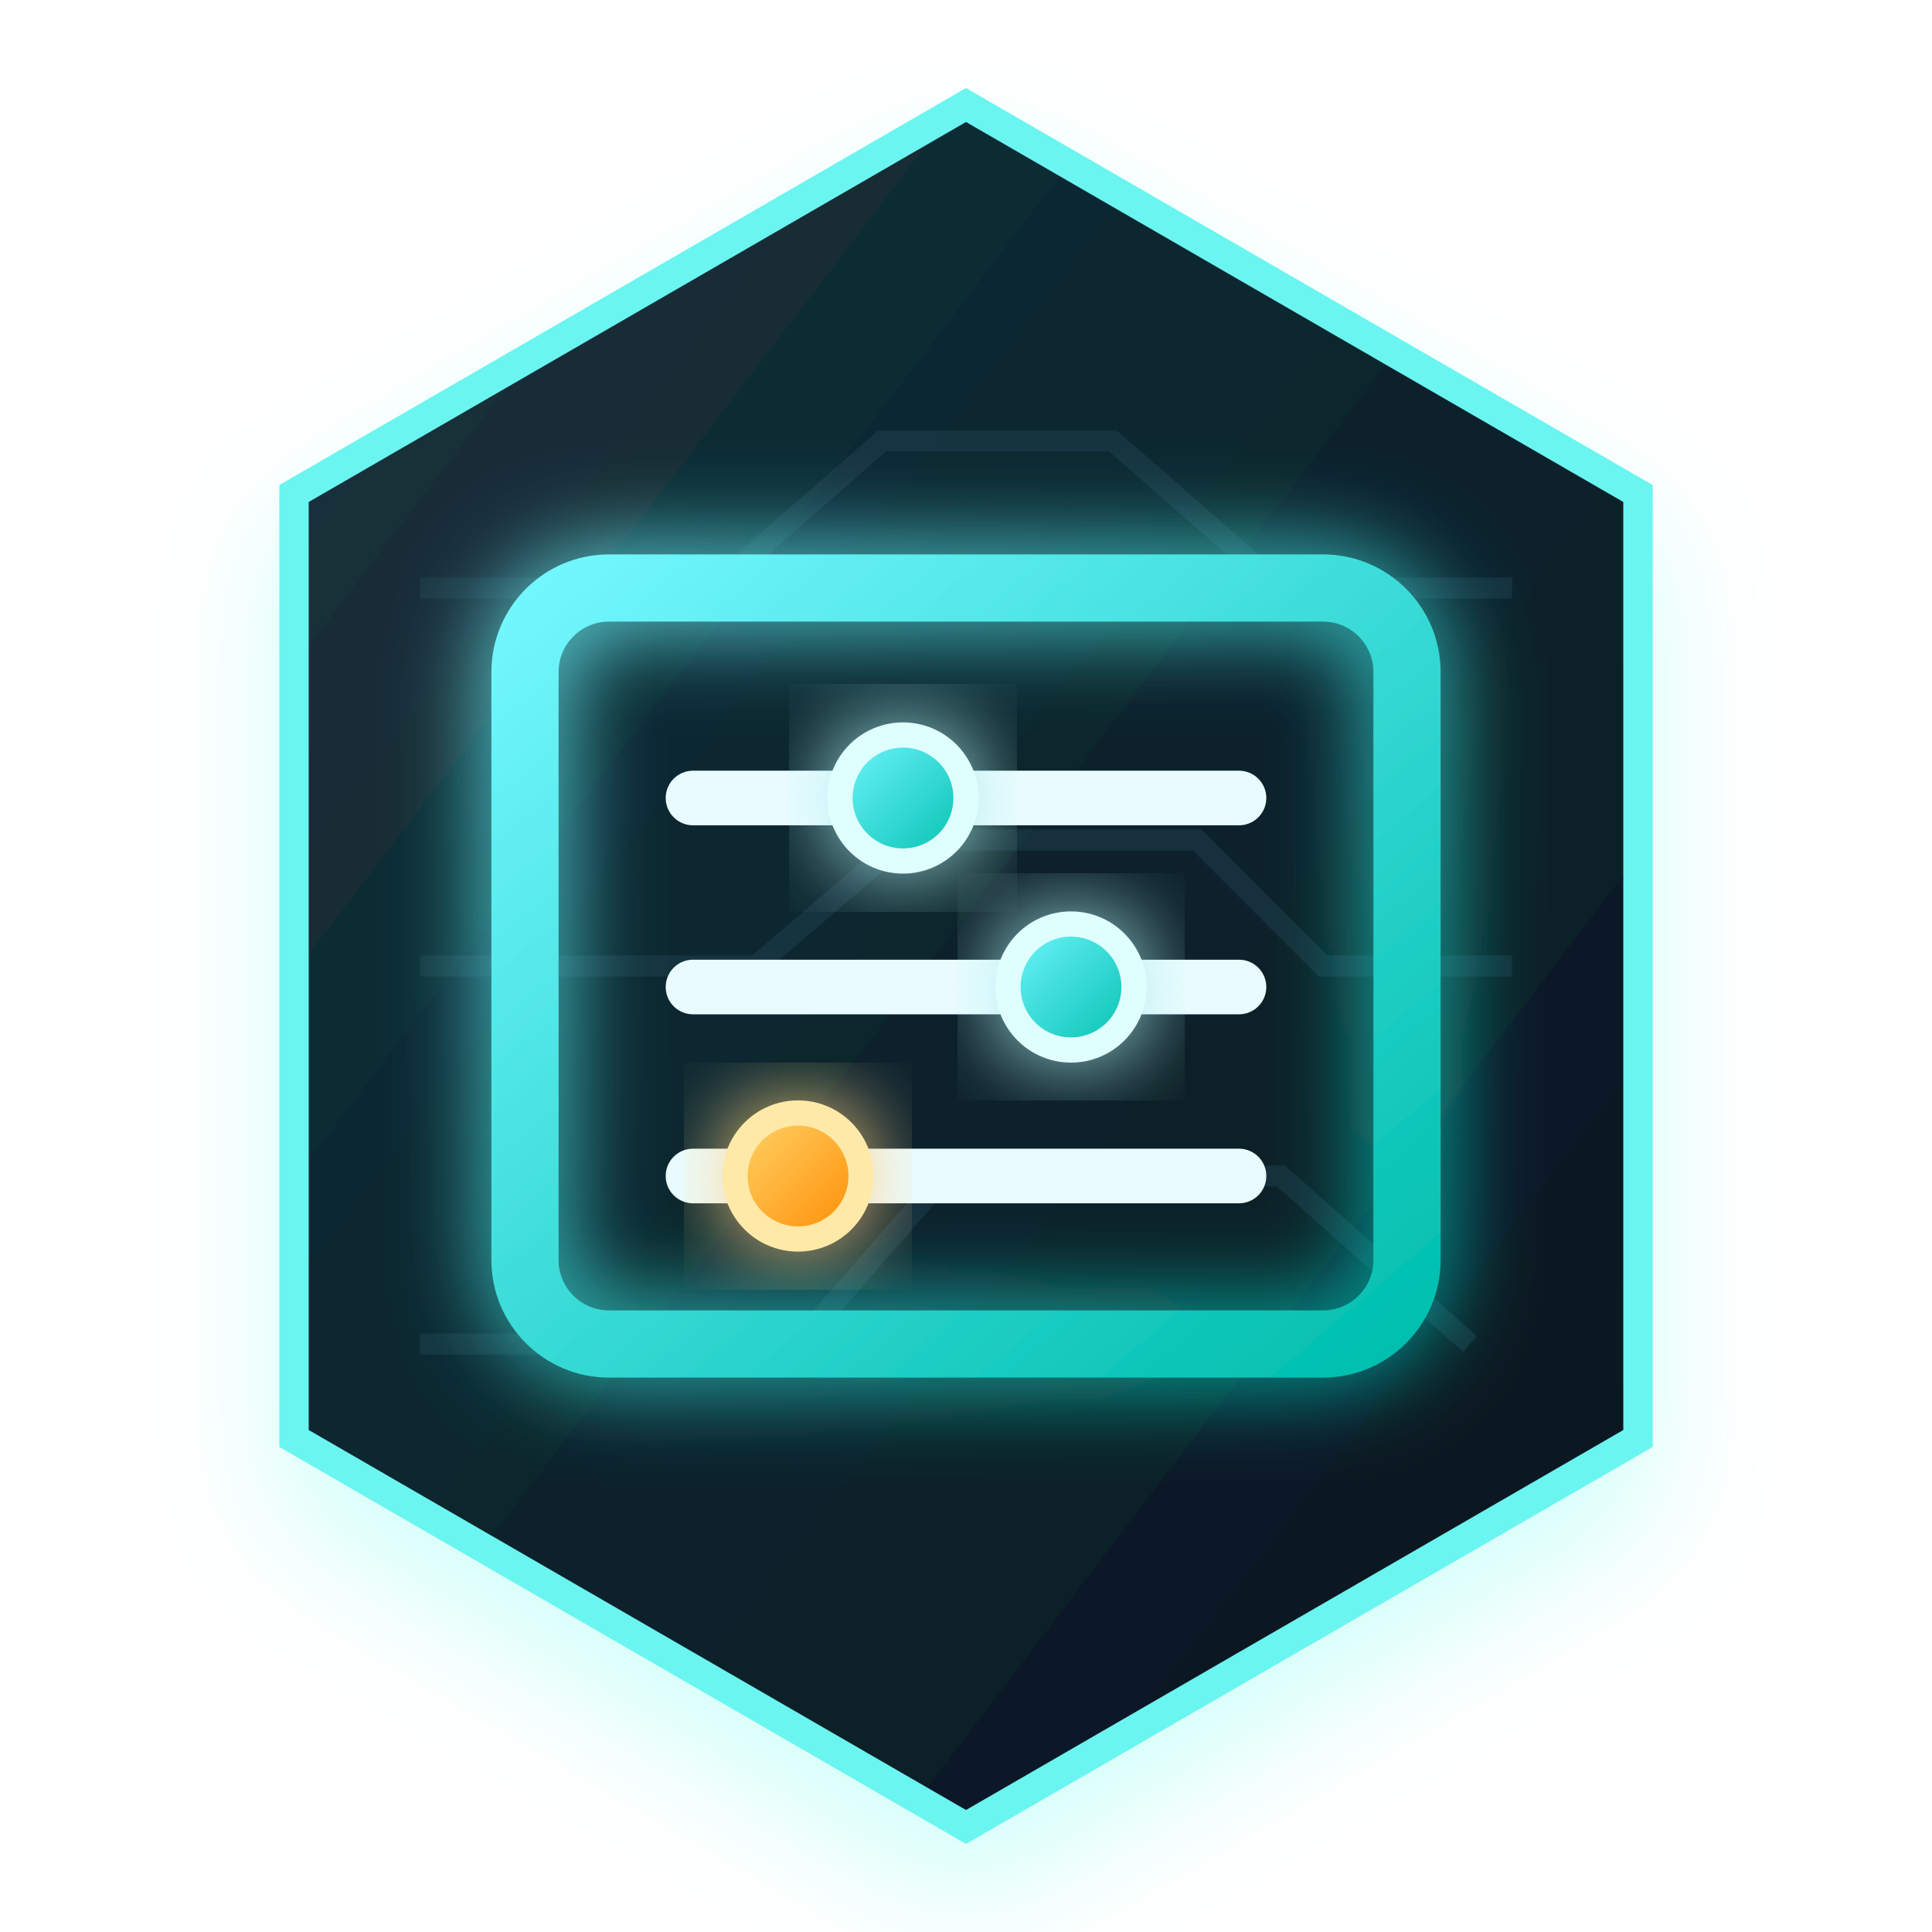
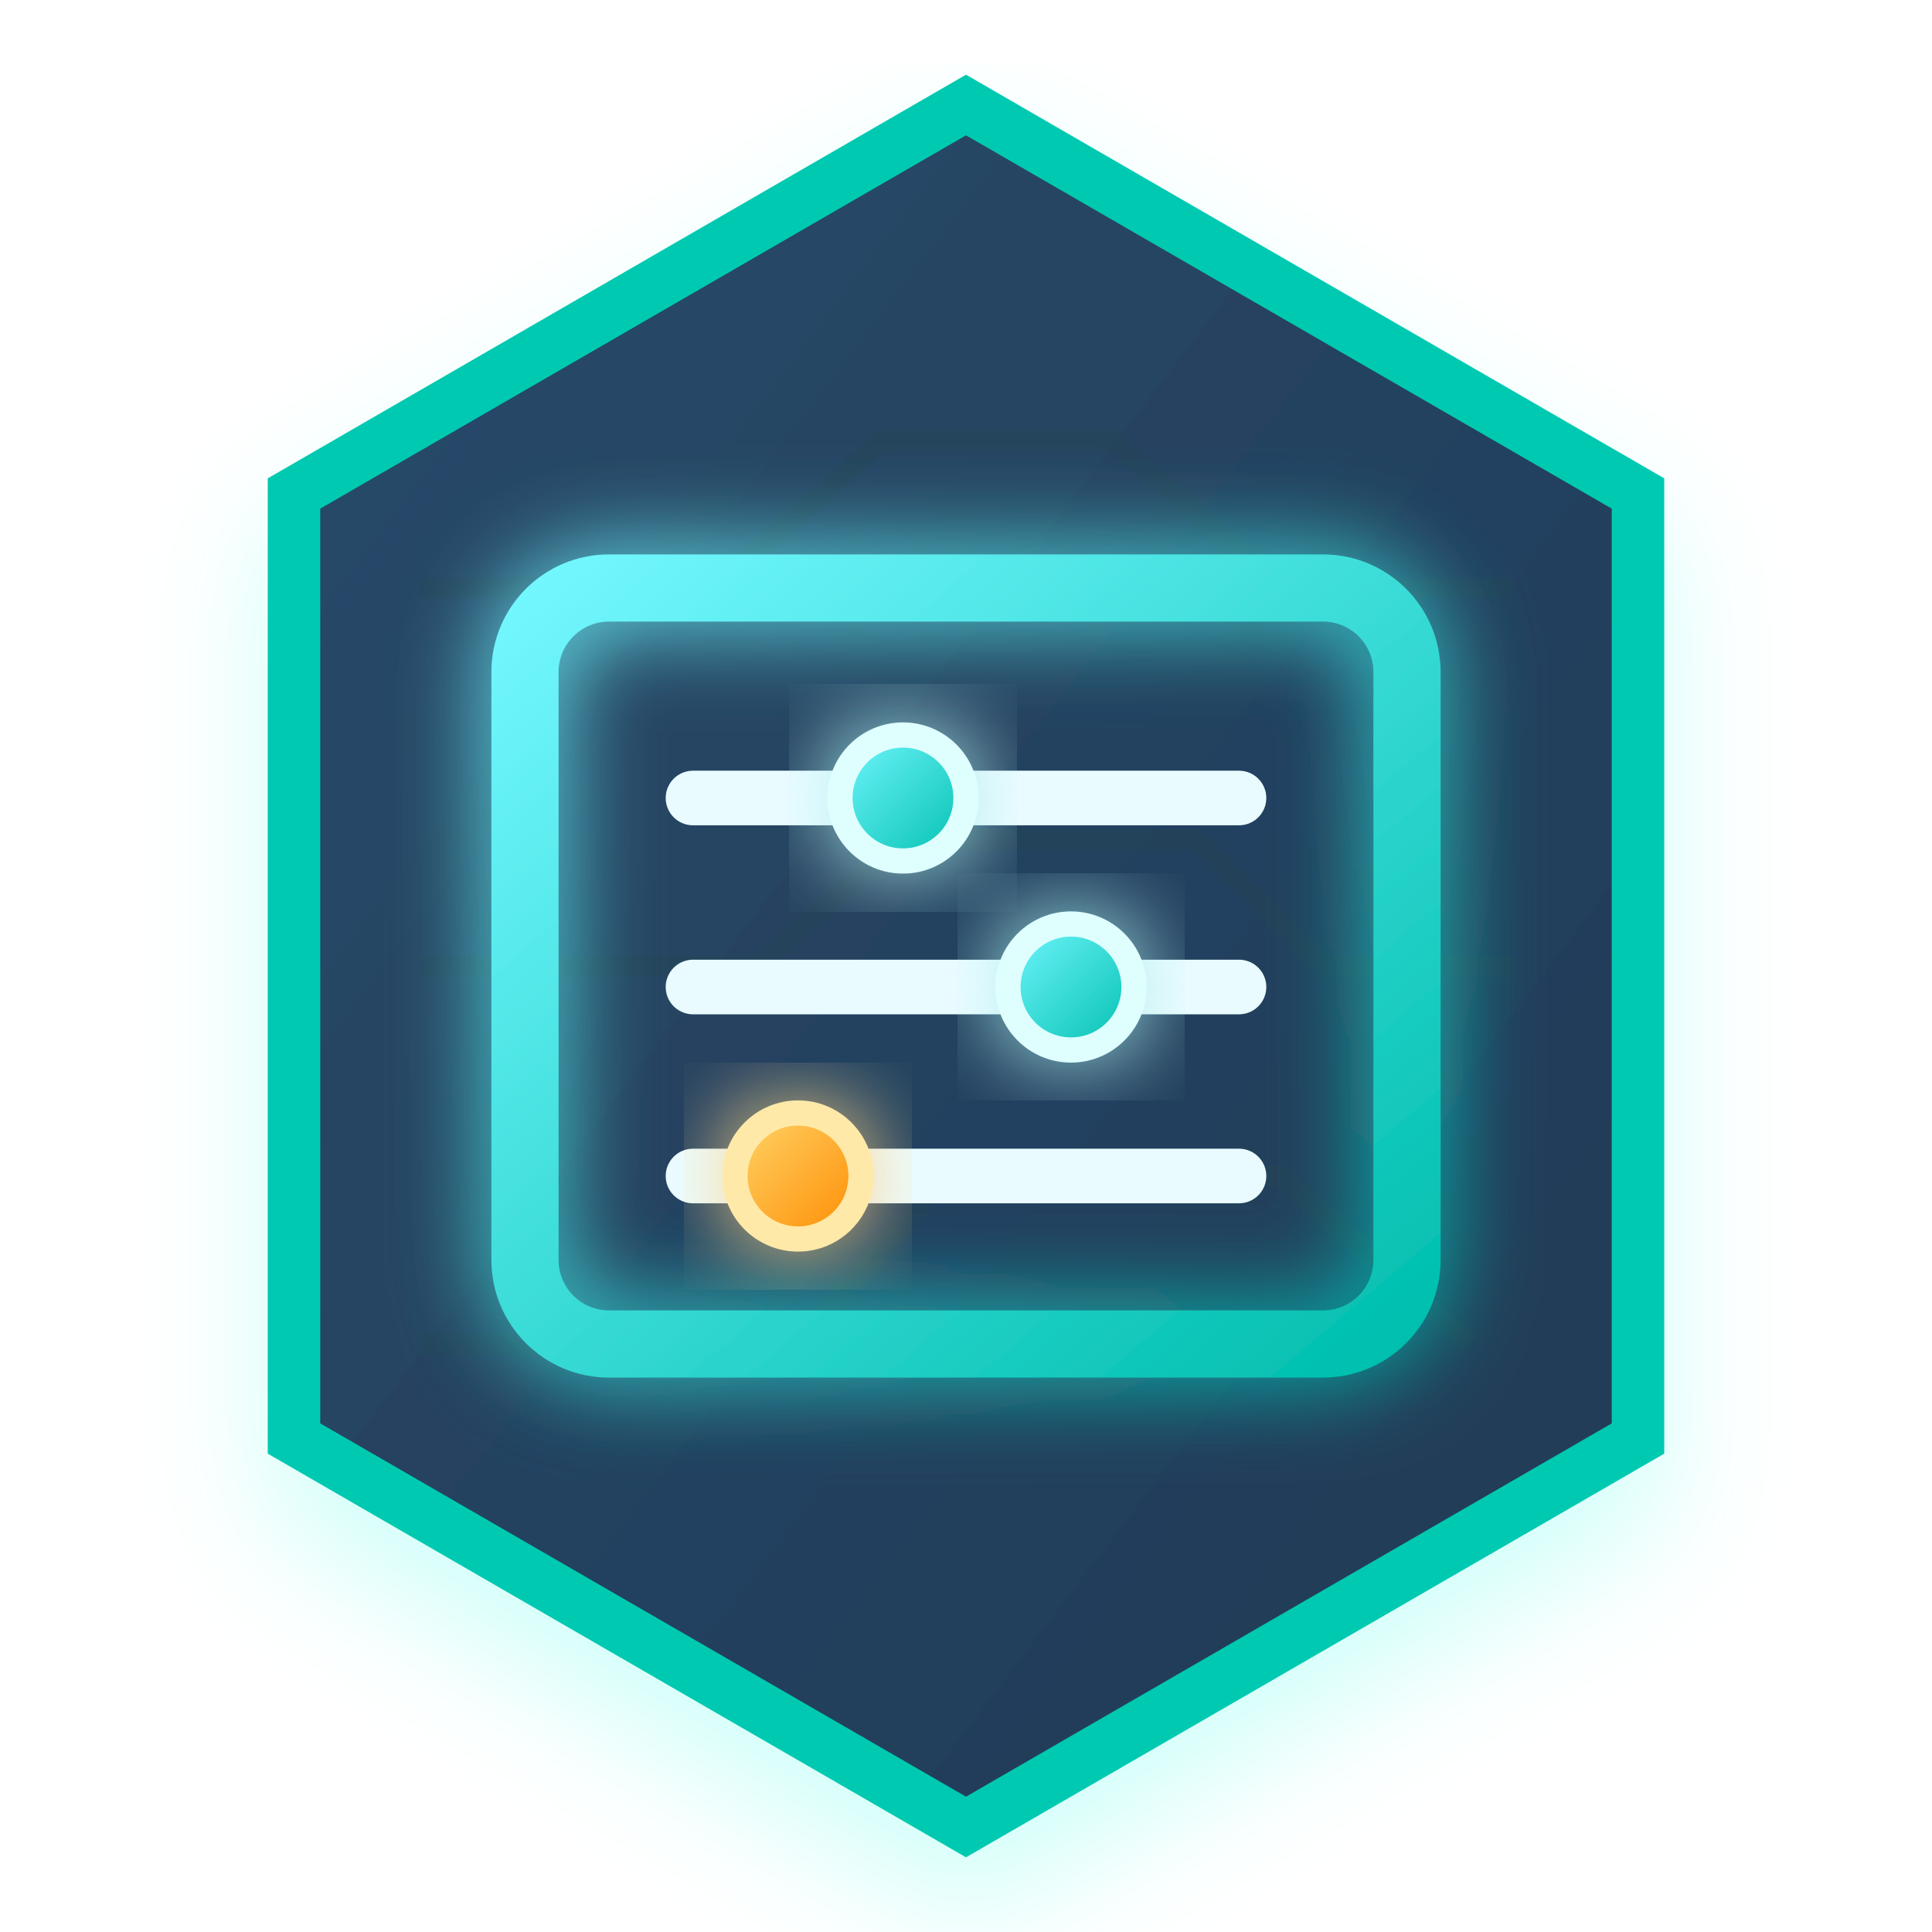
<svg xmlns="http://www.w3.org/2000/svg" width="92" height="92" viewBox="0 0 92 92" role="img" aria-label="Splice Plan Export">
  <defs>
    <linearGradient id="bg" x1="0" y1="0" x2="1" y2="1">
-       <stop offset="0" stop-color="#082A34" />
-       <stop offset="1" stop-color="#020812" />
+       <stop offset="0" stop-color="#2A4A6A" />
+       <stop offset="1" stop-color="#1E3A55" />
    </linearGradient>
    <linearGradient id="cyan" x1="0" y1="0" x2="1" y2="1">
      <stop offset="0" stop-color="#73F7FF" />
      <stop offset="1" stop-color="#00BFAE" />
    </linearGradient>
    <linearGradient id="orange" x1="0" y1="0" x2="1" y2="1">
      <stop offset="0" stop-color="#FFD66B" />
      <stop offset="1" stop-color="#FF8A00" />
    </linearGradient>
    <filter id="glow" x="-40%" y="-40%" width="180%" height="180%">
      <feGaussianBlur stdDeviation="2.2" result="b" />
      <feMerge>
        <feMergeNode in="b" />
        <feMergeNode in="SourceGraphic" />
      </feMerge>
    </filter>
    <filter id="soft" x="-20%" y="-20%" width="140%" height="140%">
      <feDropShadow dx="0" dy="3" stdDeviation="3" flood-color="#00FFE0" flood-opacity="0.18" />
    </filter>
    <style>
-       .tile{fill:url(#bg);stroke:#64F5F0;stroke-width:1.4;opacity:.95;filter:url(#soft)}
+       .tile{fill:url(#bg);stroke:#00C9B1;stroke-width:2.5;opacity:1;filter:url(#soft)}
      .map{fill:none;stroke:#234653;stroke-width:1;opacity:.42}
      .c{fill:none;stroke:url(#cyan);stroke-width:3.2;stroke-linecap:round;stroke-linejoin:round;filter:url(#glow)}
      .ct{fill:url(#cyan);stroke:#DFFFFF;stroke-width:1.2;filter:url(#glow)}
      .o{fill:none;stroke:url(#orange);stroke-width:3.2;stroke-linecap:round;stroke-linejoin:round;filter:url(#glow)}
      .ot{fill:url(#orange);stroke:#FFE9A8;stroke-width:1.2;filter:url(#glow)}
      .w{fill:none;stroke:#EAFBFF;stroke-width:2.6;stroke-linecap:round;stroke-linejoin:round}
      .dot{fill:#EAFBFF;stroke:#AFFFF8;stroke-width:1.6;filter:url(#glow)}
      .txt{font-family:Arial, Helvetica, sans-serif;font-size:15px;font-weight:700;fill:#FFE4A3;text-anchor:middle}
    </style>
  </defs>
  <polygon class="tile" points="46,5 78,23.5 78,68.5 46,87 14,68.5 14,23.5" />
  <path class="map" d="M20 28h14l8-7h11l8 7h11M20 46h16l7-6h14l6 6h9M20 64h18l7-8h16l9 8" />
  <rect class="c" x="25" y="28" width="42" height="36" rx="4" />
  <path class="w" d="M33 38h26M33 47h26M33 56h26" />
  <circle class="ct" cx="43" cy="38" r="3" />
  <circle class="ct" cx="51" cy="47" r="3" />
  <circle class="ot" cx="38" cy="56" r="3" />
</svg>
